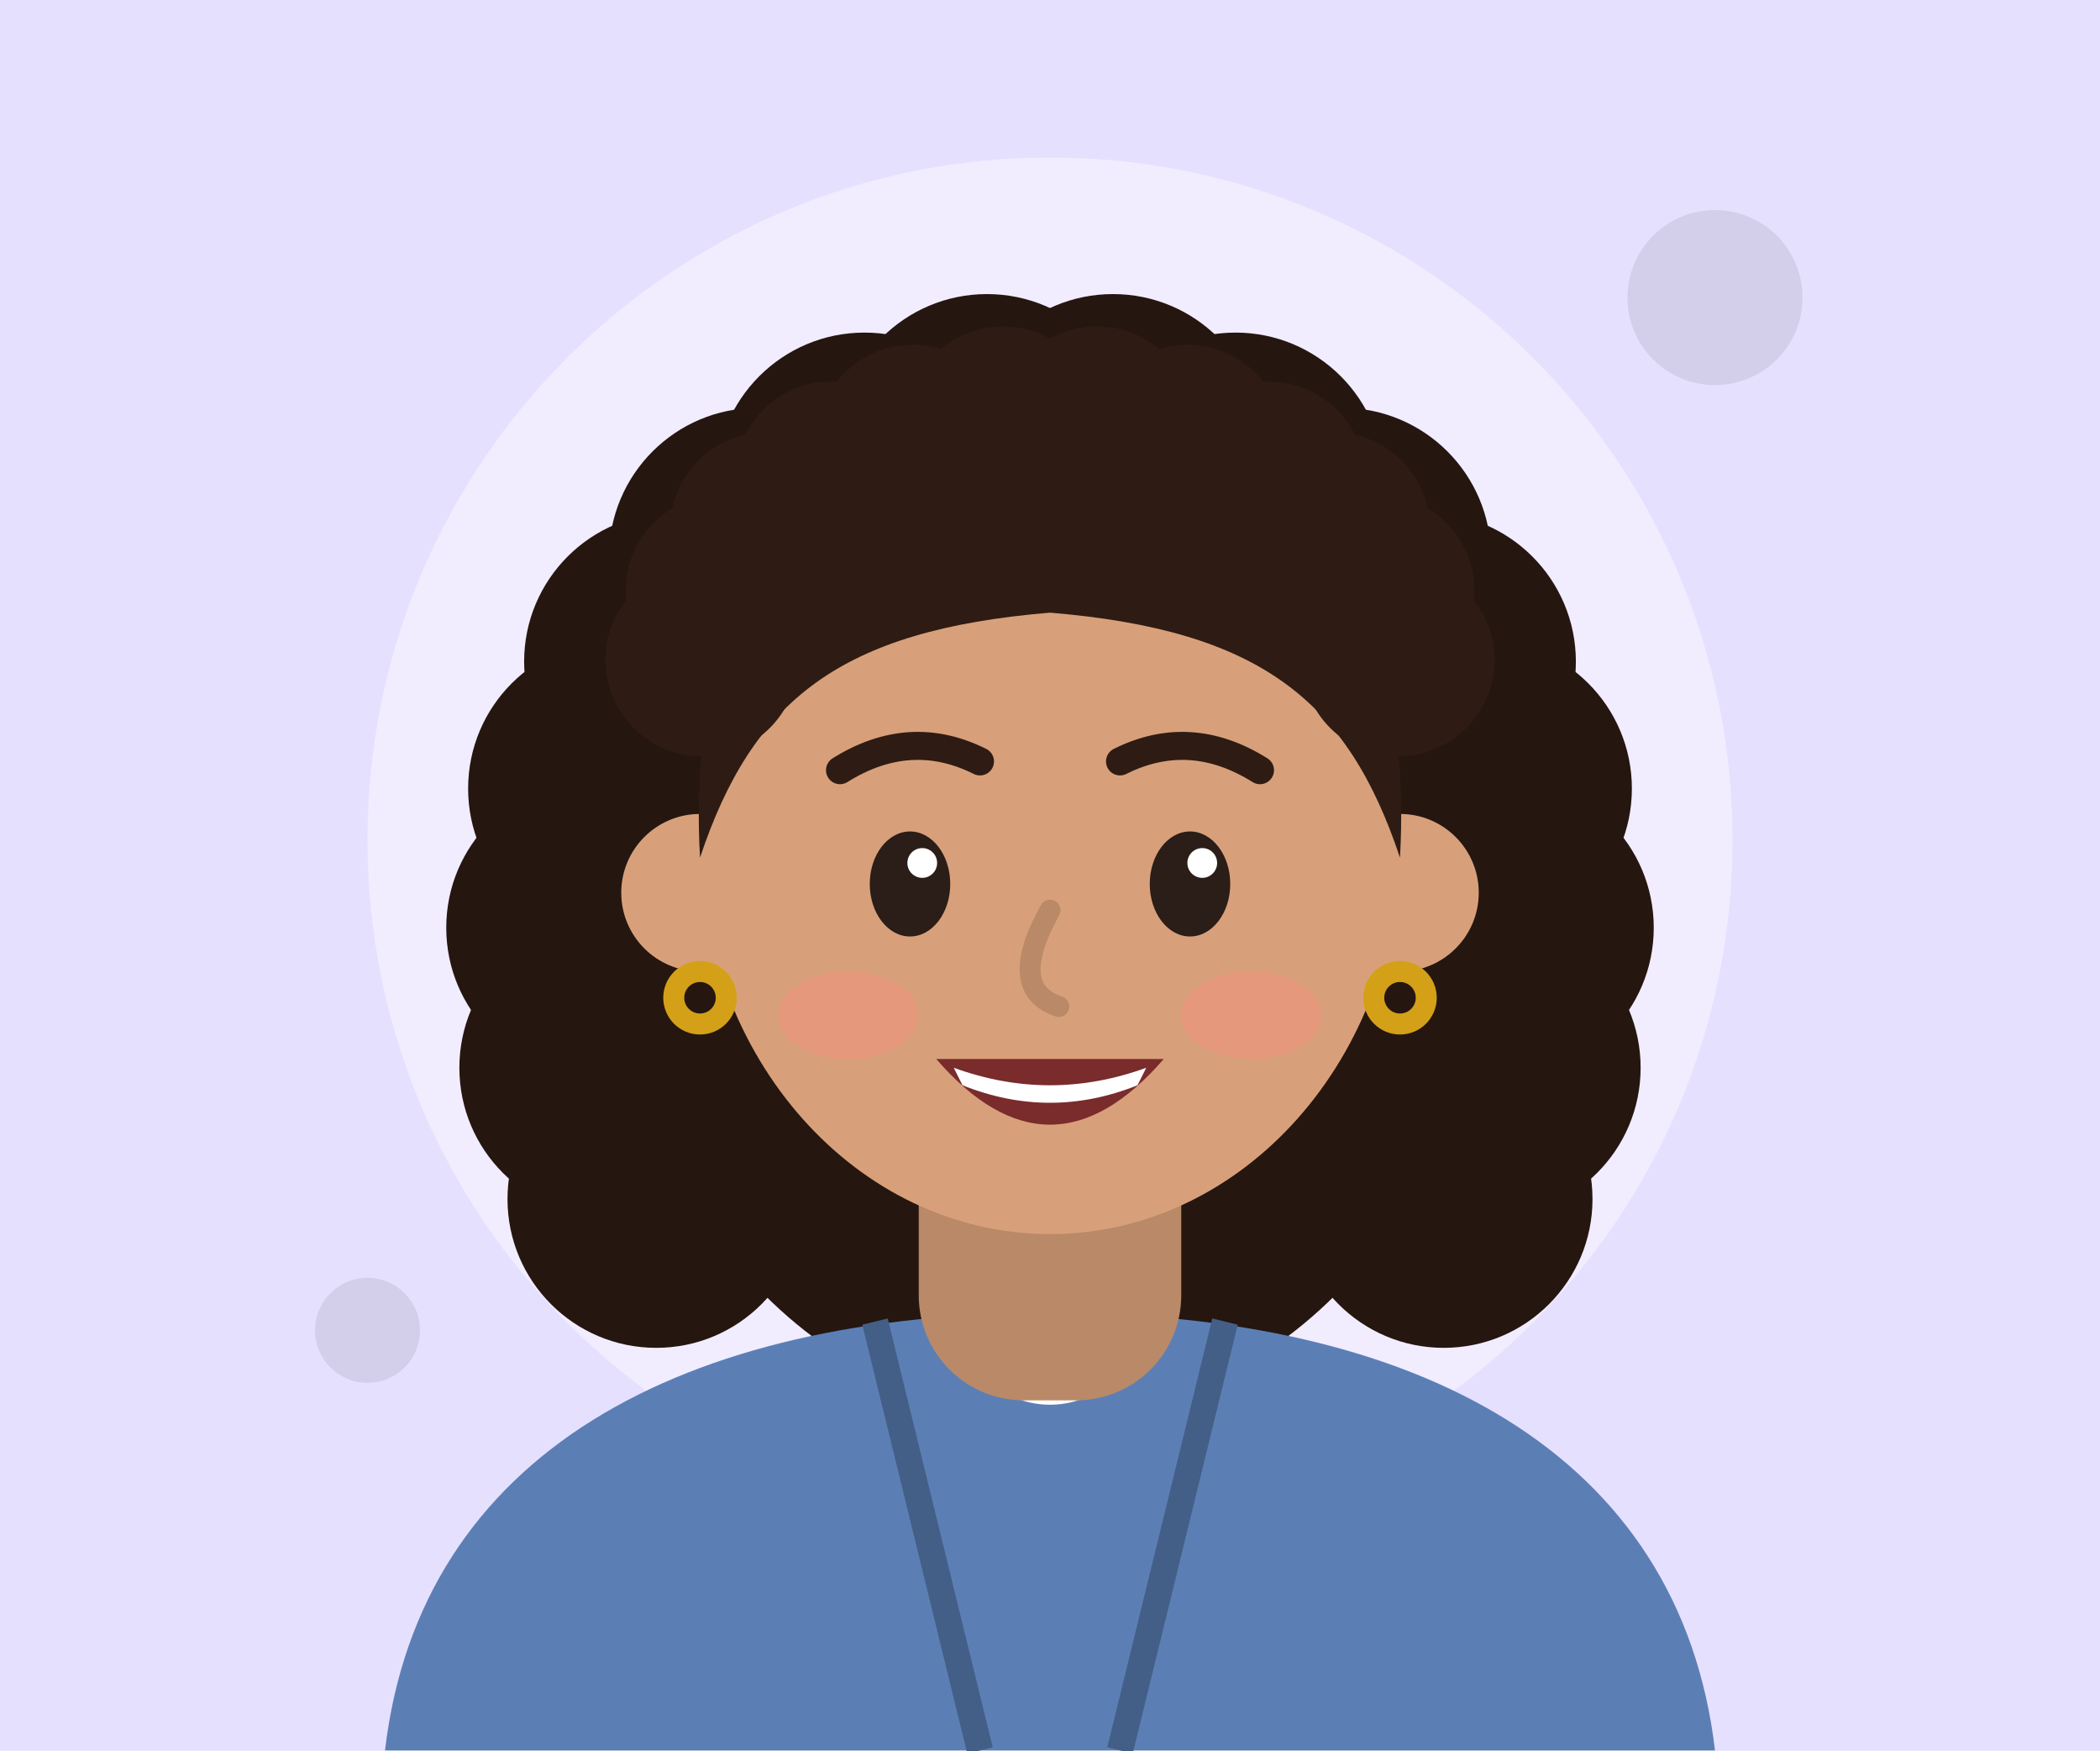
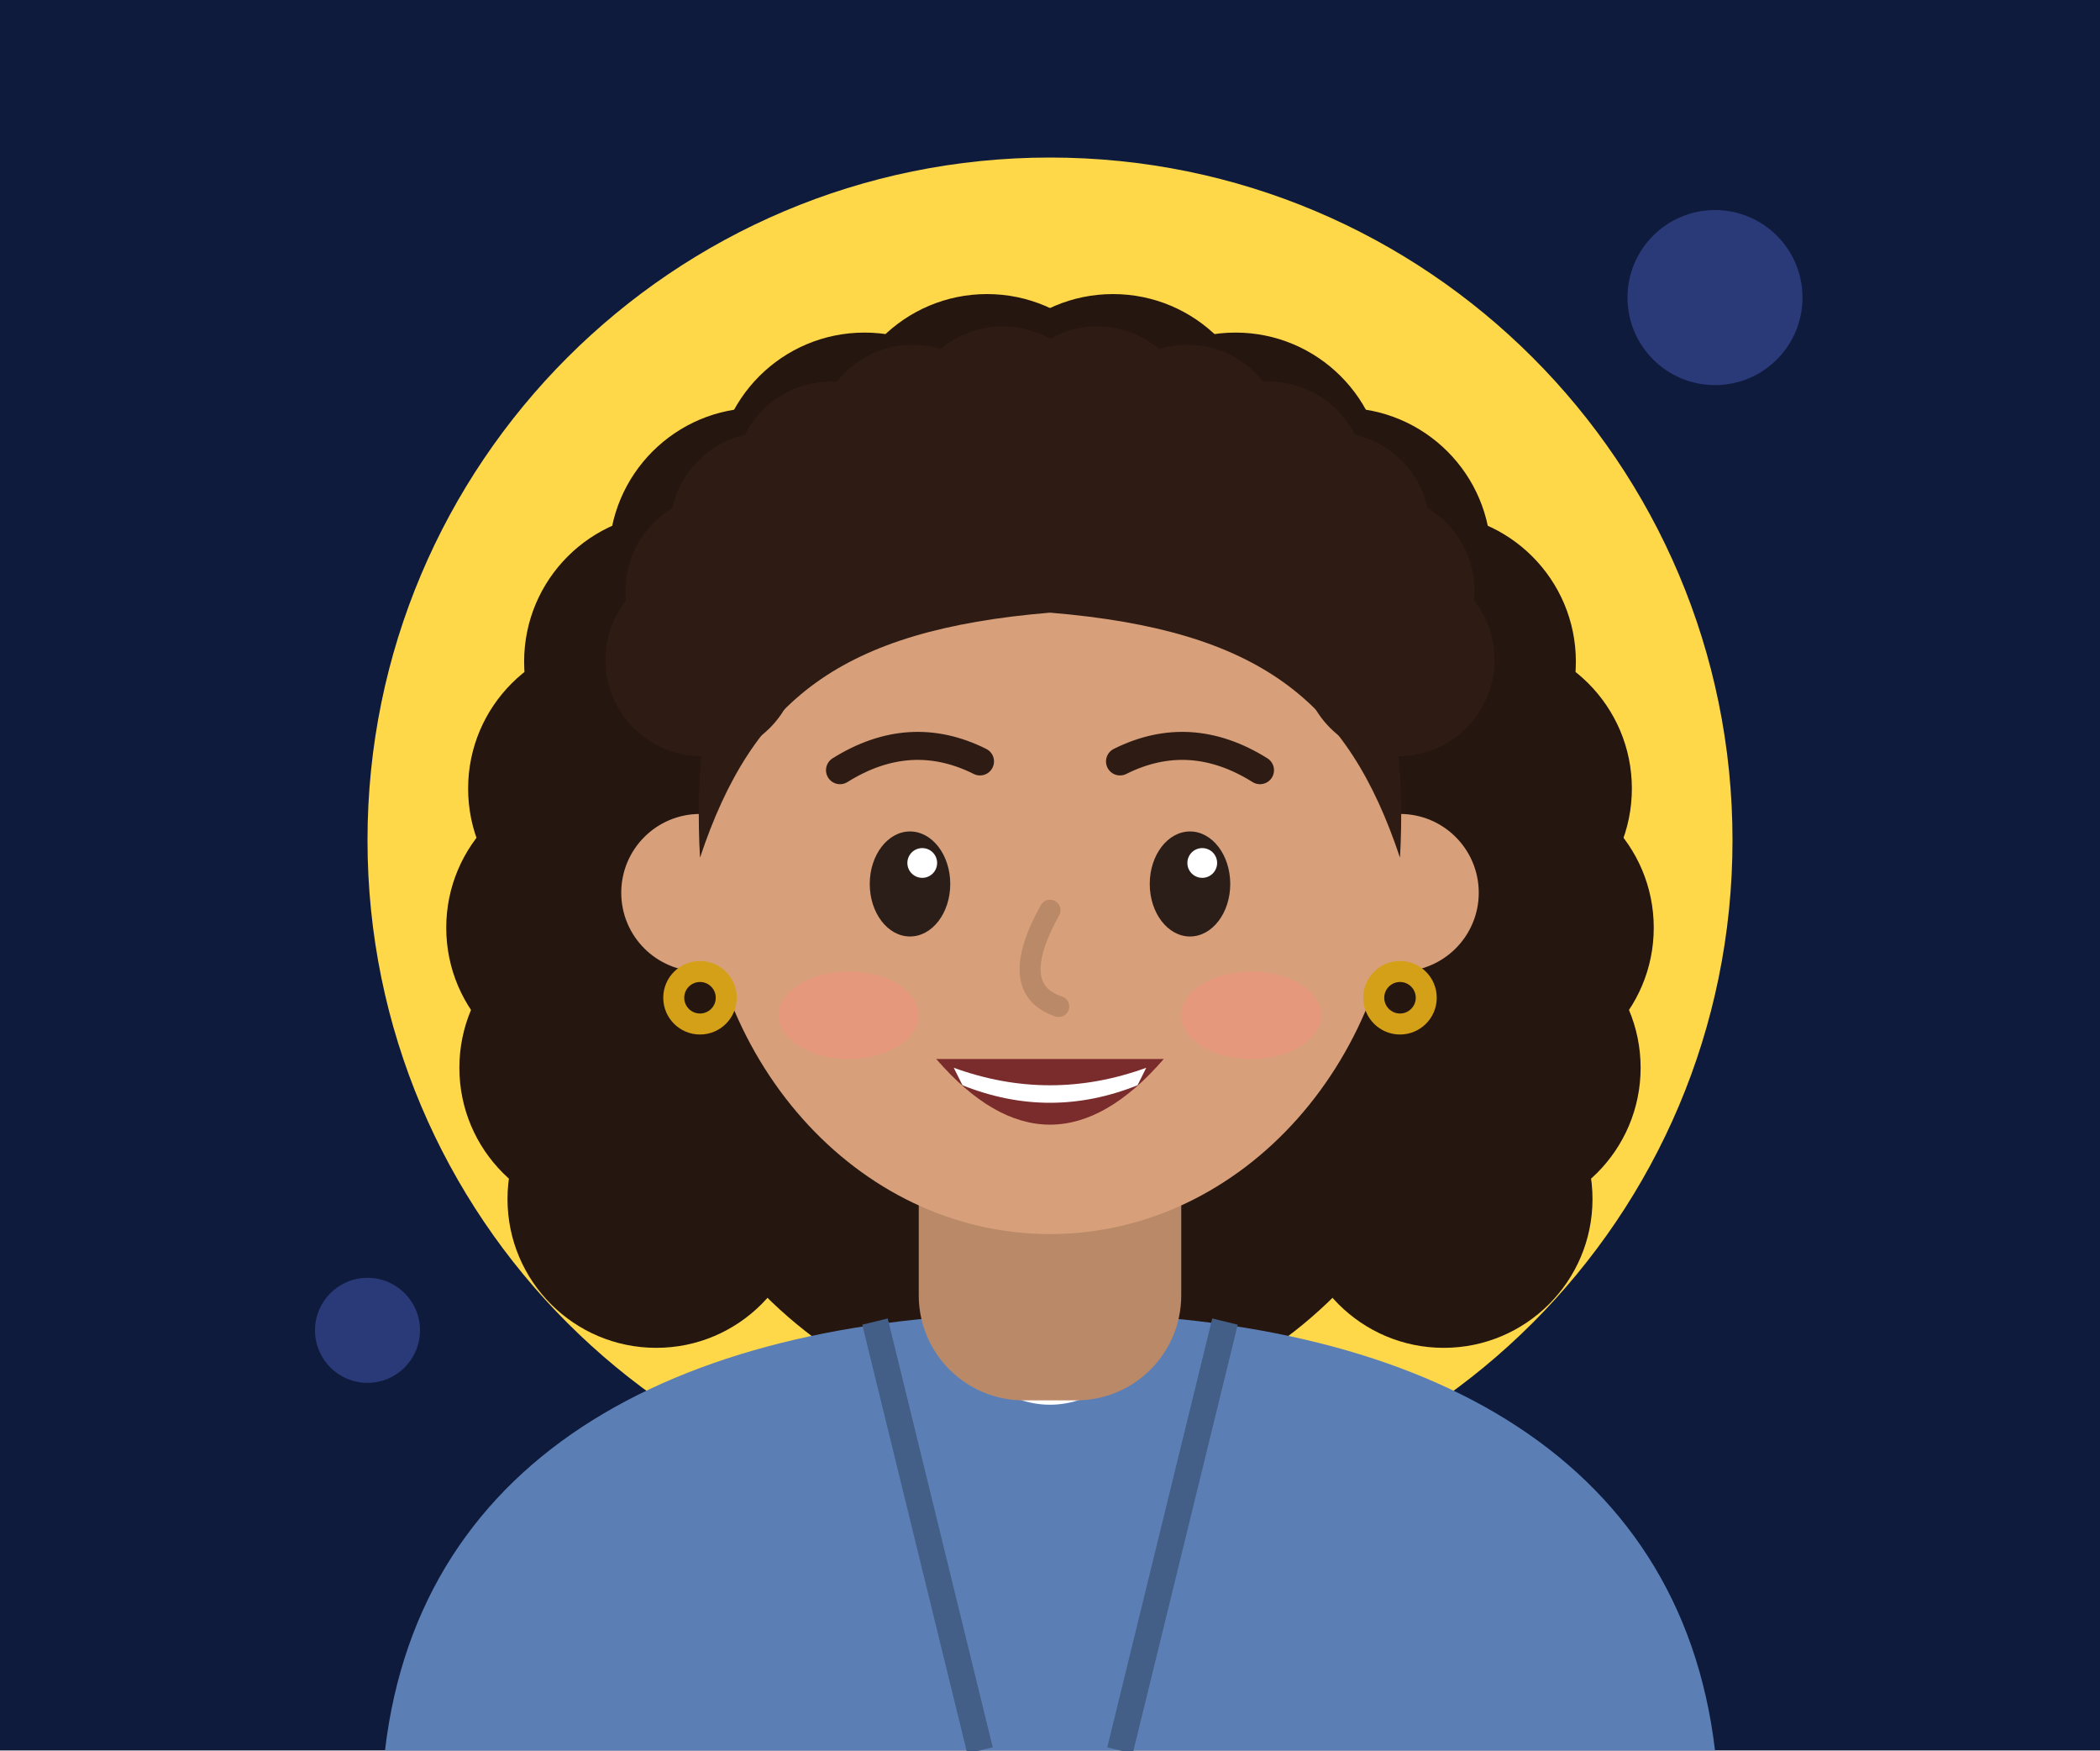
<svg xmlns="http://www.w3.org/2000/svg" viewBox="0 0 240 200" role="img" aria-label="Noa">
-   <rect width="240" height="200" fill="#E6E0FF" />
-   <circle cx="120" cy="96" r="78" fill="#F1EDFF" />
-   <circle cx="196" cy="34" r="10" fill="#D3CEEA" />
-   <circle cx="42" cy="152" r="6" fill="#D3CEEA" />
+   <rect width="240" height="200" fill="#0F1B3D" />
+   <circle cx="120" cy="96" r="78" fill="#FFD84A" />
+   <circle cx="196" cy="34" r="10" fill="#2A3A78" />
+   <circle cx="42" cy="152" r="6" fill="#2A3A78" />
  <circle cx="75.0" cy="137.0" r="17.0" fill="#251610" />
  <circle cx="69.5" cy="122.0" r="17.0" fill="#251610" />
  <circle cx="68.0" cy="106.0" r="17.0" fill="#251610" />
  <circle cx="70.5" cy="90.1" r="17.0" fill="#251610" />
  <circle cx="76.9" cy="75.6" r="17.0" fill="#251610" />
  <circle cx="86.6" cy="63.6" r="17.0" fill="#251610" />
  <circle cx="98.8" cy="55.0" r="17.0" fill="#251610" />
  <circle cx="112.8" cy="50.6" r="17.0" fill="#251610" />
  <circle cx="127.2" cy="50.6" r="17.0" fill="#251610" />
  <circle cx="141.2" cy="55.0" r="17.0" fill="#251610" />
  <circle cx="153.4" cy="63.6" r="17.0" fill="#251610" />
  <circle cx="163.1" cy="75.6" r="17.0" fill="#251610" />
  <circle cx="169.5" cy="90.1" r="17.0" fill="#251610" />
  <circle cx="172.0" cy="106.0" r="17.0" fill="#251610" />
  <circle cx="170.5" cy="122.0" r="17.0" fill="#251610" />
  <circle cx="165.0" cy="137.0" r="17.0" fill="#251610" />
  <ellipse cx="120" cy="104" rx="50" ry="58" fill="#251610" />
  <path d="M44 200 C48 166 78 150 120 150 C162 150 192 166 196 200 Z" fill="#5B7FB5" />
  <path d="M106 151 Q120 170 134 151 Z" fill="#FFFFFF" />
  <path d="M100 151 L112 200 M140 151 L128 200" stroke="#445F87" stroke-width="3" />
  <rect x="105" y="124" width="30" height="36" rx="12" fill="#B98968" />
  <circle cx="80" cy="102" r="9" fill="#D8A07A" />
  <circle cx="160" cy="102" r="9" fill="#D8A07A" />
  <ellipse cx="120" cy="96" rx="40" ry="45" fill="#D8A07A" />
  <ellipse cx="97" cy="116" rx="8" ry="5" fill="#FF8A80" opacity=".35" />
  <ellipse cx="143" cy="116" rx="8" ry="5" fill="#FF8A80" opacity=".35" />
  <ellipse cx="104" cy="101" rx="4.6" ry="6" fill="#2B1D17" />
  <circle cx="105.4" cy="98.6" r="1.7" fill="#FFFFFF" />
  <ellipse cx="136" cy="101" rx="4.6" ry="6" fill="#2B1D17" />
  <circle cx="137.4" cy="98.6" r="1.7" fill="#FFFFFF" />
  <path d="M96 88 Q104 83 112 87" stroke="#2E1C14" stroke-width="3.2" fill="none" stroke-linecap="round" />
  <path d="M128 87 Q136 83 144 88" stroke="#2E1C14" stroke-width="3.2" fill="none" stroke-linecap="round" />
  <path d="M120 104 Q115 113 121 115" stroke="#B98968" stroke-width="2.4" fill="none" stroke-linecap="round" />
  <path d="M107 121 Q120 136 133 121 Z" fill="#7A2B2B" />
  <path d="M109 122 Q120 126 131 122 L130 124 Q120 128 110 124 Z" fill="#FFFFFF" />
  <circle cx="80.2" cy="75.4" r="11.0" fill="#2E1C14" />
  <circle cx="82.5" cy="67.5" r="11.0" fill="#2E1C14" />
  <circle cx="87.6" cy="60.4" r="11.0" fill="#2E1C14" />
  <circle cx="95.0" cy="54.6" r="11.0" fill="#2E1C14" />
  <circle cx="104.3" cy="50.4" r="11.0" fill="#2E1C14" />
  <circle cx="114.6" cy="48.3" r="11.0" fill="#2E1C14" />
  <circle cx="125.4" cy="48.3" r="11.0" fill="#2E1C14" />
  <circle cx="135.7" cy="50.4" r="11.0" fill="#2E1C14" />
  <circle cx="145.0" cy="54.6" r="11.0" fill="#2E1C14" />
  <circle cx="152.4" cy="60.4" r="11.0" fill="#2E1C14" />
  <circle cx="157.5" cy="67.5" r="11.0" fill="#2E1C14" />
  <circle cx="159.8" cy="75.4" r="11.0" fill="#2E1C14" />
  <path d="M80 98 C78 62 98 48 120 48 C142 48 162 62 160 98 C154 80 144 72 120 70 C96 72 86 80 80 98 Z" fill="#2E1C14" />
  <circle cx="80" cy="114" r="3" fill="none" stroke="#D4A017" stroke-width="2.4" />
  <circle cx="160" cy="114" r="3" fill="none" stroke="#D4A017" stroke-width="2.4" />
</svg>
